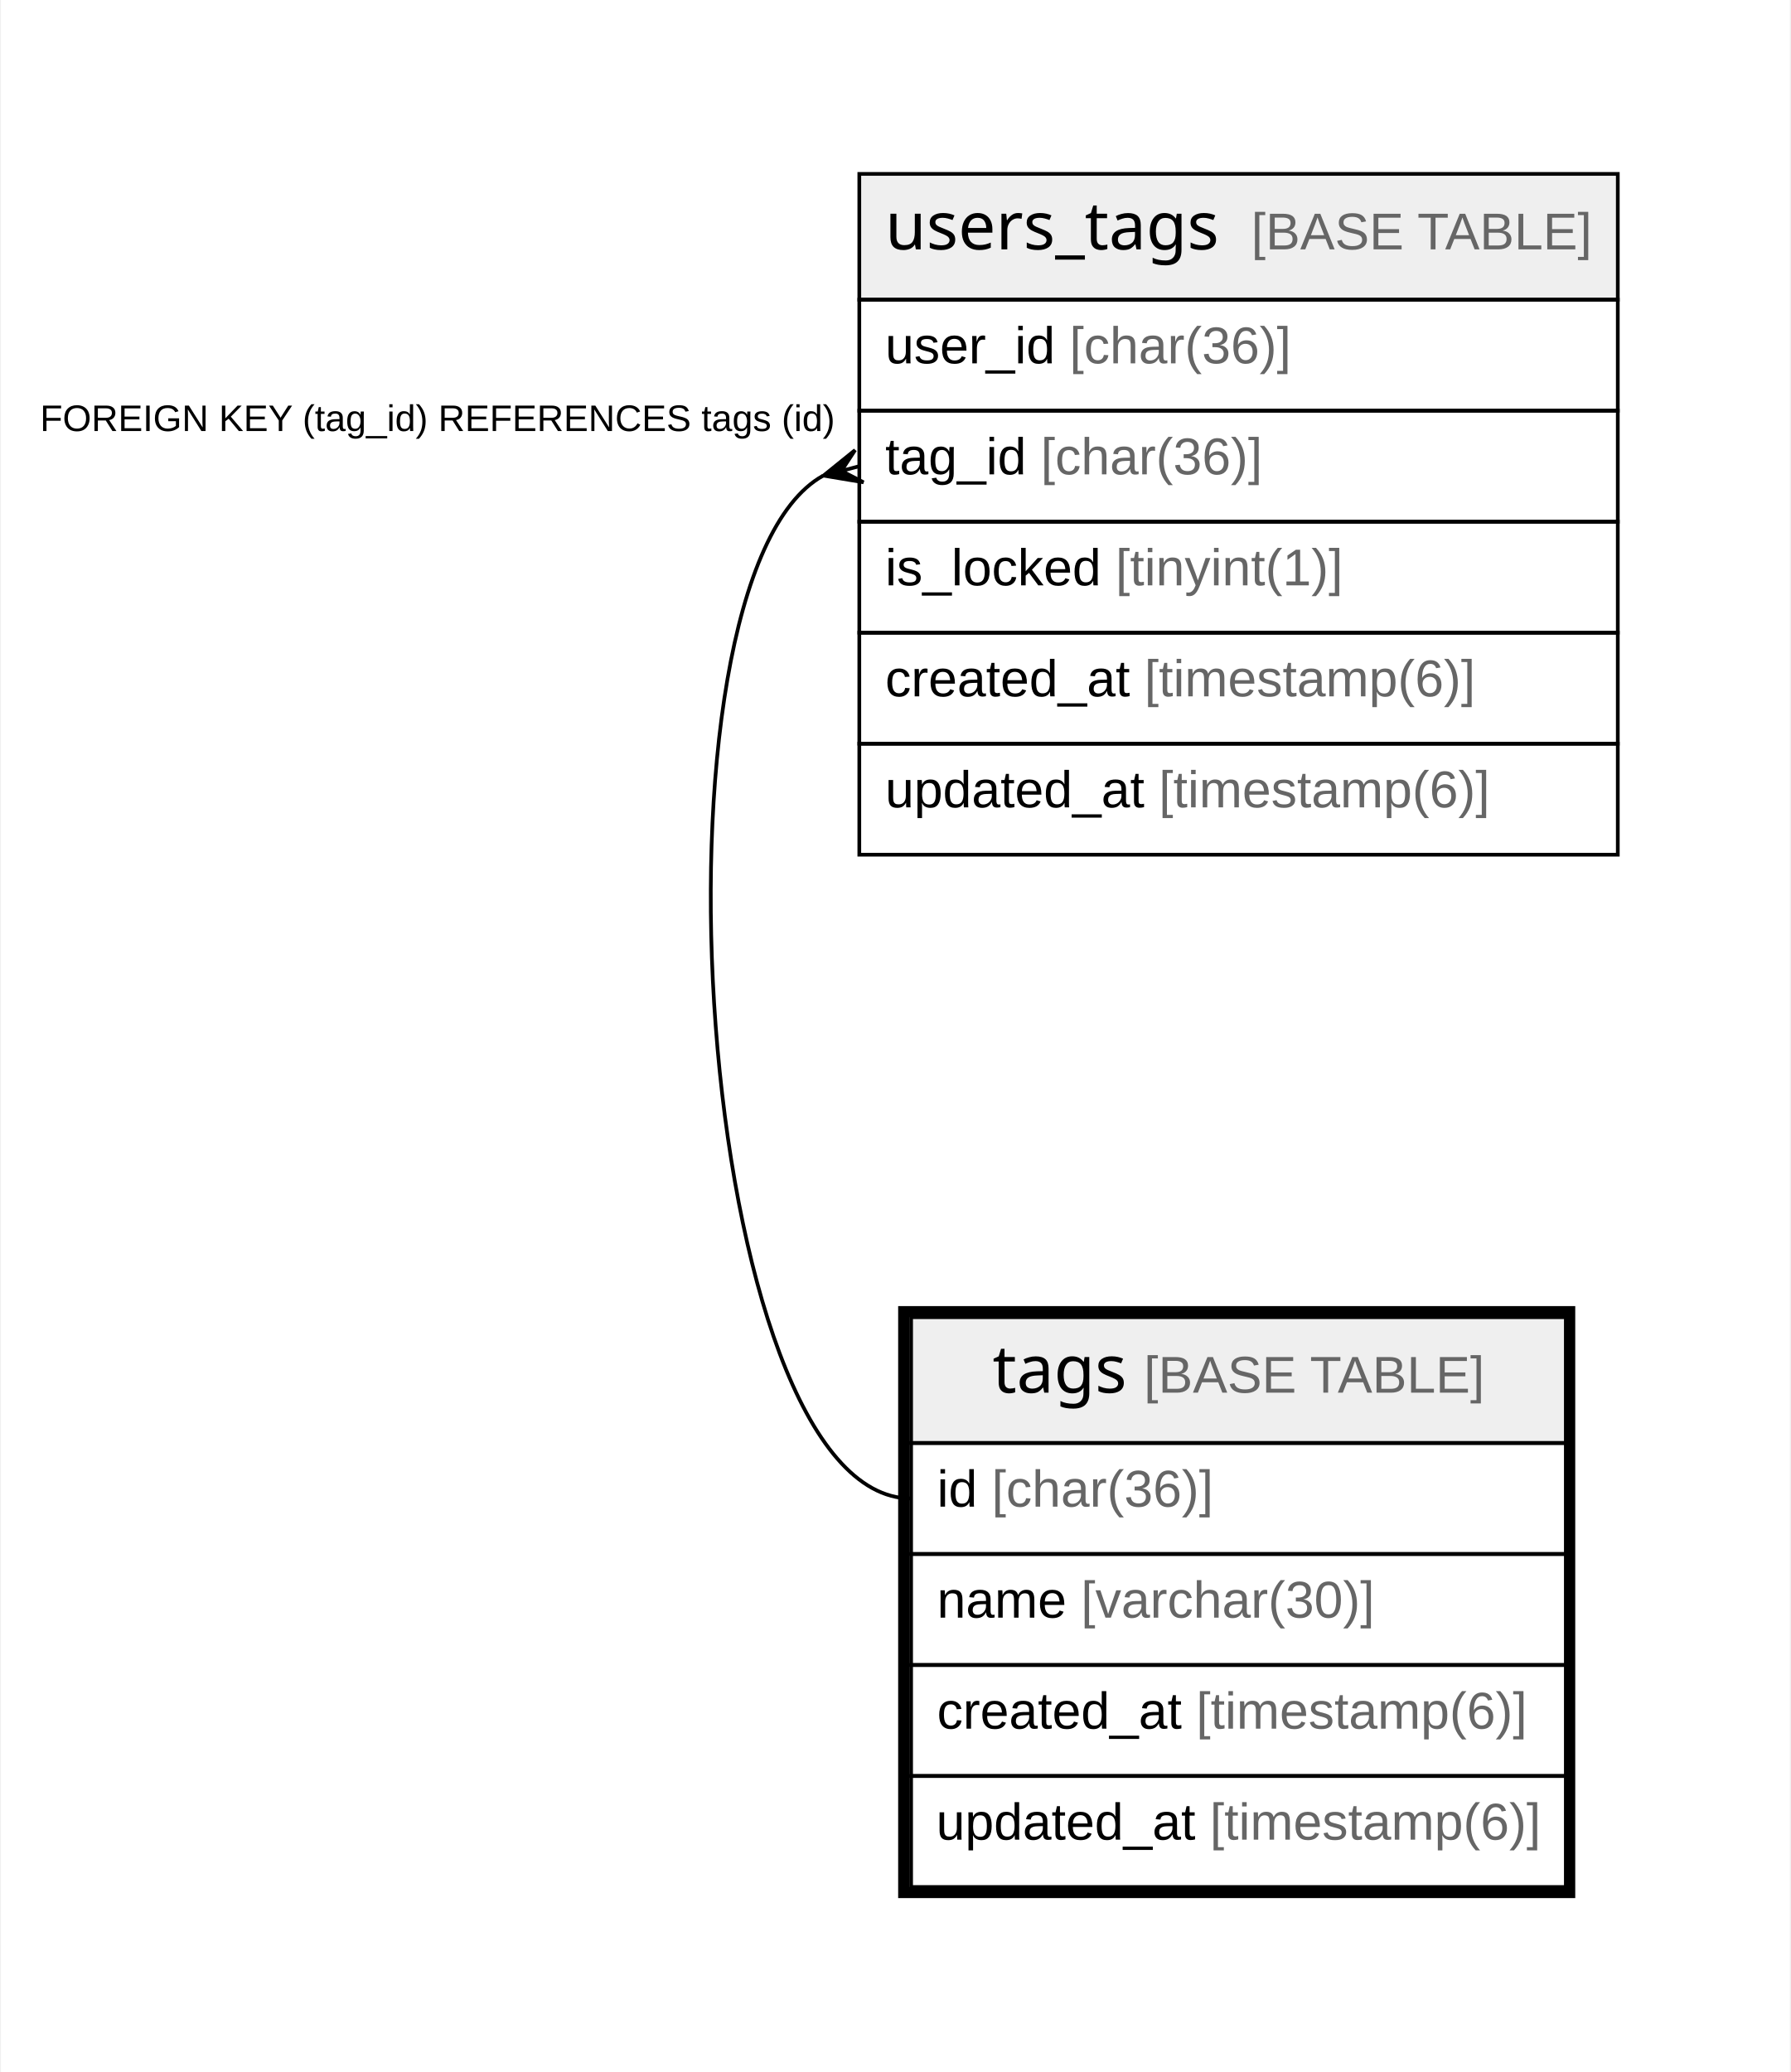
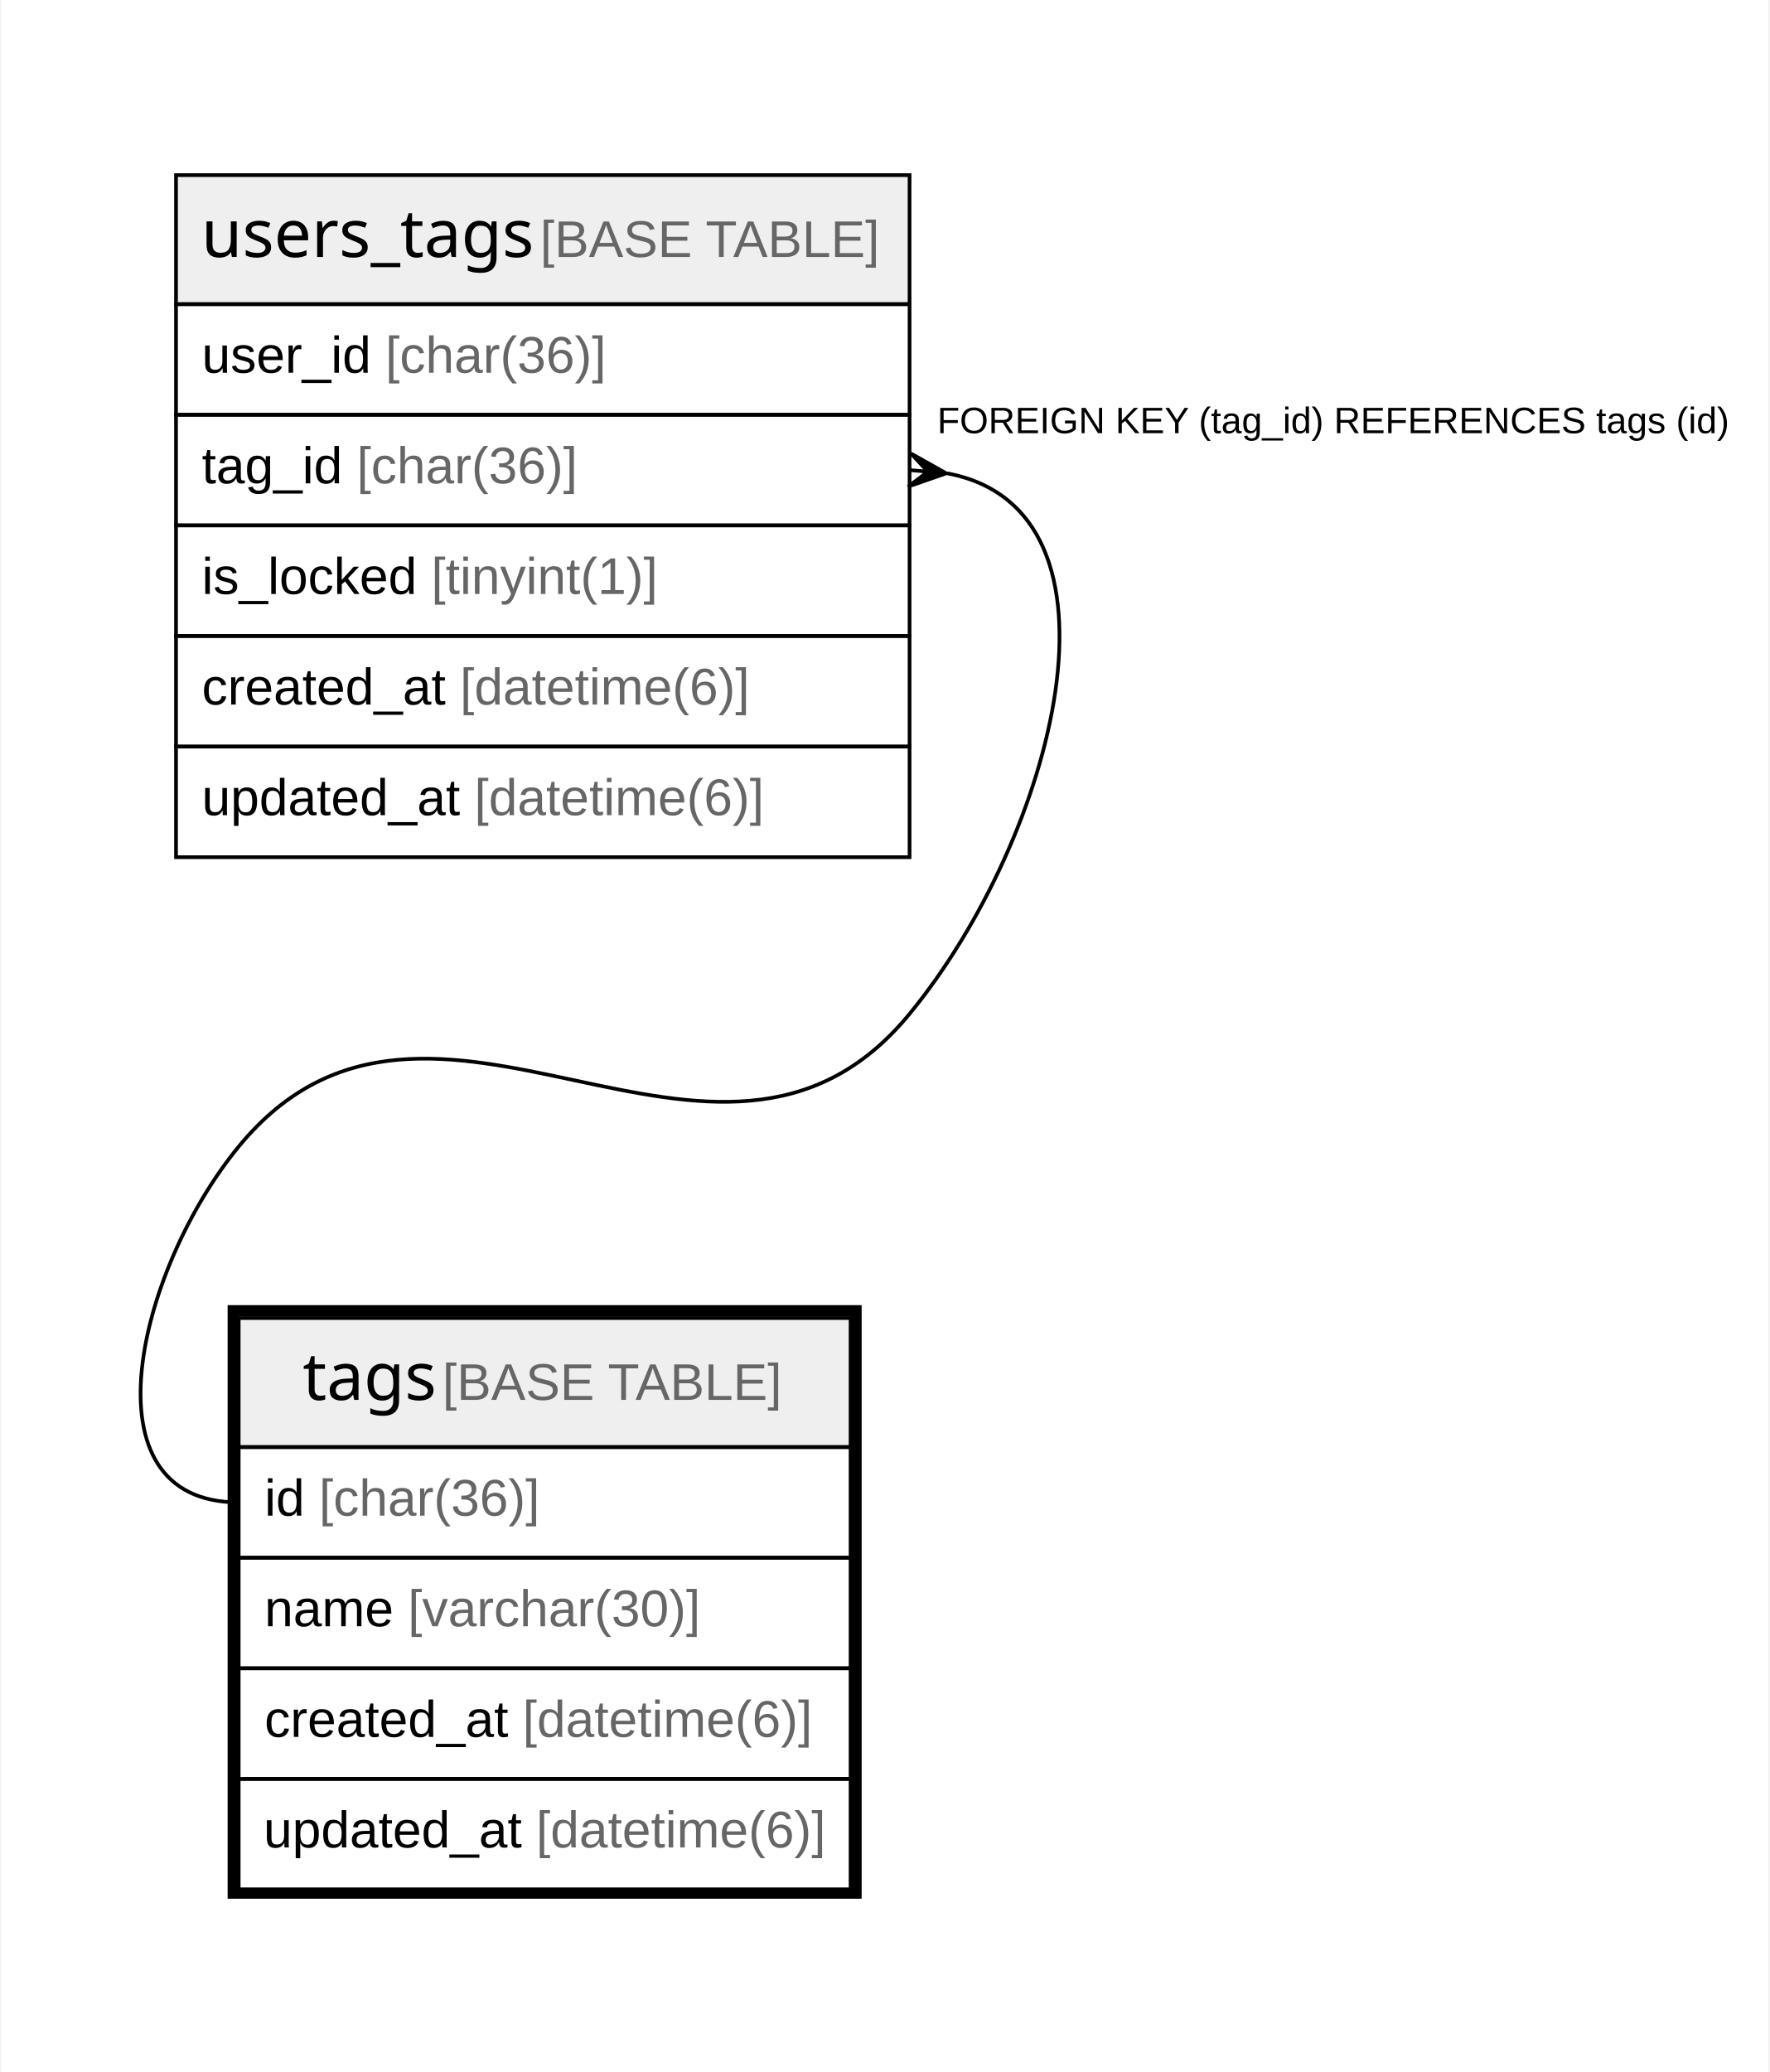
- <svg xmlns="http://www.w3.org/2000/svg" width="484pt" height="560pt" viewBox="0.00 0.00 483.50 560.00">
-   <g id="graph0" class="graph" transform="scale(1 1) rotate(0) translate(4 556)">
-     <polygon fill="#ffffff" stroke="transparent" points="-4,4 -4,-556 479.5,-556 479.5,4 -4,4" />
+ <svg xmlns="http://www.w3.org/2000/svg" width="480pt" height="562pt" viewBox="0.00 0.00 479.50 562.00">
+   <g id="graph0" class="graph" transform="scale(1 1) rotate(0) translate(4 558)">
+     <polygon fill="#ffffff" stroke="transparent" points="-4,4 -4,-558 475.5,-558 475.5,4 -4,4" />
    <g id="node1" class="node">
-       <polygon fill="#efefef" stroke="transparent" points="242,-166 242,-200 419,-200 419,-166 242,-166" />
-       <polygon fill="none" stroke="#000000" points="242,-166 242,-200 419,-200 419,-166 242,-166" />
-       <text text-anchor="start" x="264.01" y="-179.6" font-family="Arial Bold" font-size="18.00" fill="#000000">tags</text>
-       <text text-anchor="start" x="301.021" y="-179.6" font-family="Arial" font-size="14.00" fill="#000000"> </text>
-       <text text-anchor="start" x="304.91" y="-179.6" font-family="Arial" font-size="14.00" fill="#666666">[BASE TABLE]</text>
-       <polygon fill="none" stroke="#000000" points="242,-136 242,-166 419,-166 419,-136 242,-136" />
-       <text text-anchor="start" x="249" y="-148.8" font-family="Arial" font-size="14.00" fill="#000000">id </text>
-       <text text-anchor="start" x="263.786" y="-148.8" font-family="Arial" font-size="14.00" fill="#666666">[char(36)]</text>
-       <polygon fill="none" stroke="#000000" points="242,-106 242,-136 419,-136 419,-106 242,-106" />
-       <text text-anchor="start" x="249" y="-118.8" font-family="Arial" font-size="14.00" fill="#000000">name </text>
-       <text text-anchor="start" x="287.91" y="-118.8" font-family="Arial" font-size="14.00" fill="#666666">[varchar(30)]</text>
-       <polygon fill="none" stroke="#000000" points="242,-76 242,-106 419,-106 419,-76 242,-76" />
-       <text text-anchor="start" x="249" y="-88.8" font-family="Arial" font-size="14.00" fill="#000000">created_at </text>
-       <text text-anchor="start" x="319.048" y="-88.8" font-family="Arial" font-size="14.00" fill="#666666">[timestamp(6)]</text>
-       <polygon fill="none" stroke="#000000" points="242,-46 242,-76 419,-76 419,-46 242,-46" />
-       <text text-anchor="start" x="248.79" y="-58.8" font-family="Arial" font-size="14.00" fill="#000000">updated_at </text>
-       <text text-anchor="start" x="322.748" y="-58.8" font-family="Arial" font-size="14.00" fill="#666666">[timestamp(6)]</text>
-       <polygon fill="none" stroke="#000000" stroke-width="3" points="240,-44.5 240,-201.5 420,-201.5 420,-44.5 240,-44.5" />
+       <polygon fill="#efefef" stroke="transparent" points="60.5,-165.5 60.5,-200.5 226.5,-200.5 226.5,-165.5 60.5,-165.5" />
+       <polygon fill="none" stroke="#000000" points="60.5,-165.5 60.5,-200.5 226.5,-200.5 226.5,-165.5 60.5,-165.5" />
+       <text text-anchor="start" x="77.866" y="-178.3" font-family="Arial Bold" font-size="18.00" fill="#000000">tags</text>
+       <text text-anchor="start" x="111.88" y="-178.3" font-family="Arial" font-size="14.00" fill="#000000"> </text>
+       <text text-anchor="start" x="115.771" y="-178.3" font-family="Arial" font-size="14.00" fill="#666666">[BASE TABLE]</text>
+       <polygon fill="none" stroke="#000000" points="60.5,-135.5 60.5,-165.5 226.5,-165.5 226.5,-135.5 60.5,-135.5" />
+       <text text-anchor="start" x="67.5" y="-146.9" font-family="Arial" font-size="14.00" fill="#000000">id </text>
+       <text text-anchor="start" x="82.28" y="-146.9" font-family="Arial" font-size="14.00" fill="#666666">[char(36)]</text>
+       <polygon fill="none" stroke="#000000" points="60.5,-105.5 60.5,-135.5 226.5,-135.5 226.5,-105.5 60.5,-105.5" />
+       <text text-anchor="start" x="67.5" y="-116.9" font-family="Arial" font-size="14.00" fill="#000000">name </text>
+       <text text-anchor="start" x="106.399" y="-116.9" font-family="Arial" font-size="14.00" fill="#666666">[varchar(30)]</text>
+       <polygon fill="none" stroke="#000000" points="60.5,-75.5 60.5,-105.5 226.5,-105.5 226.5,-75.5 60.5,-75.5" />
+       <text text-anchor="start" x="67.5" y="-86.9" font-family="Arial" font-size="14.00" fill="#000000">created_at </text>
+       <text text-anchor="start" x="137.528" y="-86.9" font-family="Arial" font-size="14.00" fill="#666666">[datetime(6)]</text>
+       <polygon fill="none" stroke="#000000" points="60.5,-45.5 60.5,-75.5 226.5,-75.5 226.5,-45.5 60.5,-45.5" />
+       <text text-anchor="start" x="67.252" y="-56.9" font-family="Arial" font-size="14.00" fill="#000000">updated_at </text>
+       <text text-anchor="start" x="141.184" y="-56.9" font-family="Arial" font-size="14.00" fill="#666666">[datetime(6)]</text>
+       <polygon fill="none" stroke="#000000" stroke-width="3" points="59,-44.5 59,-202.5 228,-202.5 228,-44.5 59,-44.5" />
    </g>
    <g id="node2" class="node">
-       <polygon fill="#efefef" stroke="transparent" points="228,-475 228,-509 433,-509 433,-475 228,-475" />
-       <polygon fill="none" stroke="#000000" points="228,-475 228,-509 433,-509 433,-475 228,-475" />
-       <text text-anchor="start" x="234.988" y="-488.6" font-family="Arial Bold" font-size="18.00" fill="#000000">users_tags</text>
-       <text text-anchor="start" x="330.042" y="-488.6" font-family="Arial" font-size="14.00" fill="#000000"> </text>
-       <text text-anchor="start" x="333.932" y="-488.6" font-family="Arial" font-size="14.00" fill="#666666">[BASE TABLE]</text>
-       <polygon fill="none" stroke="#000000" points="228,-445 228,-475 433,-475 433,-445 228,-445" />
-       <text text-anchor="start" x="235" y="-457.8" font-family="Arial" font-size="14.00" fill="#000000">user_id </text>
-       <text text-anchor="start" x="284.807" y="-457.8" font-family="Arial" font-size="14.00" fill="#666666">[char(36)]</text>
-       <polygon fill="none" stroke="#000000" points="228,-415 228,-445 433,-445 433,-415 228,-415" />
-       <text text-anchor="start" x="235" y="-427.8" font-family="Arial" font-size="14.00" fill="#000000">tag_id </text>
-       <text text-anchor="start" x="277.034" y="-427.8" font-family="Arial" font-size="14.00" fill="#666666">[char(36)]</text>
-       <polygon fill="none" stroke="#000000" points="228,-385 228,-415 433,-415 433,-385 228,-385" />
-       <text text-anchor="start" x="235" y="-397.8" font-family="Arial" font-size="14.00" fill="#000000">is_locked </text>
-       <text text-anchor="start" x="297.255" y="-397.8" font-family="Arial" font-size="14.00" fill="#666666">[tinyint(1)]</text>
-       <polygon fill="none" stroke="#000000" points="228,-355 228,-385 433,-385 433,-355 228,-355" />
-       <text text-anchor="start" x="235" y="-367.8" font-family="Arial" font-size="14.00" fill="#000000">created_at </text>
-       <text text-anchor="start" x="305.048" y="-367.8" font-family="Arial" font-size="14.00" fill="#666666">[timestamp(6)]</text>
-       <polygon fill="none" stroke="#000000" points="228,-325 228,-355 433,-355 433,-325 228,-325" />
-       <text text-anchor="start" x="235" y="-337.8" font-family="Arial" font-size="14.00" fill="#000000">updated_at </text>
-       <text text-anchor="start" x="308.958" y="-337.8" font-family="Arial" font-size="14.00" fill="#666666">[timestamp(6)]</text>
+       <polygon fill="#efefef" stroke="transparent" points="43.5,-475.5 43.5,-510.5 242.5,-510.5 242.5,-475.5 43.5,-475.5" />
+       <polygon fill="none" stroke="#000000" points="43.5,-475.5 43.5,-510.5 242.5,-510.5 242.5,-475.5 43.5,-475.5" />
+       <text text-anchor="start" x="50.36" y="-488.3" font-family="Arial Bold" font-size="18.00" fill="#000000">users_tags</text>
+       <text text-anchor="start" x="138.386" y="-488.3" font-family="Arial" font-size="14.00" fill="#000000"> </text>
+       <text text-anchor="start" x="142.276" y="-488.3" font-family="Arial" font-size="14.00" fill="#666666">[BASE TABLE]</text>
+       <polygon fill="none" stroke="#000000" points="43.5,-445.5 43.5,-475.5 242.5,-475.5 242.5,-445.5 43.5,-445.5" />
+       <text text-anchor="start" x="50.5" y="-456.9" font-family="Arial" font-size="14.00" fill="#000000">user_id </text>
+       <text text-anchor="start" x="100.288" y="-456.9" font-family="Arial" font-size="14.00" fill="#666666">[char(36)]</text>
+       <polygon fill="none" stroke="#000000" points="43.5,-415.5 43.5,-445.5 242.5,-445.5 242.5,-415.5 43.5,-415.5" />
+       <text text-anchor="start" x="50.5" y="-426.9" font-family="Arial" font-size="14.00" fill="#000000">tag_id </text>
+       <text text-anchor="start" x="92.518" y="-426.9" font-family="Arial" font-size="14.00" fill="#666666">[char(36)]</text>
+       <polygon fill="none" stroke="#000000" points="43.5,-385.5 43.5,-415.5 242.5,-415.5 242.5,-385.5 43.5,-385.5" />
+       <text text-anchor="start" x="50.5" y="-396.9" font-family="Arial" font-size="14.00" fill="#000000">is_locked </text>
+       <text text-anchor="start" x="112.734" y="-396.9" font-family="Arial" font-size="14.00" fill="#666666">[tinyint(1)]</text>
+       <polygon fill="none" stroke="#000000" points="43.5,-355.5 43.5,-385.5 242.5,-385.5 242.5,-355.5 43.5,-355.5" />
+       <text text-anchor="start" x="50.5" y="-366.9" font-family="Arial" font-size="14.00" fill="#000000">created_at </text>
+       <text text-anchor="start" x="120.528" y="-366.9" font-family="Arial" font-size="14.00" fill="#666666">[datetime(6)]</text>
+       <polygon fill="none" stroke="#000000" points="43.5,-325.5 43.5,-355.5 242.5,-355.5 242.5,-325.5 43.5,-325.5" />
+       <text text-anchor="start" x="50.5" y="-336.9" font-family="Arial" font-size="14.00" fill="#000000">updated_at </text>
+       <text text-anchor="start" x="124.433" y="-336.9" font-family="Arial" font-size="14.00" fill="#666666">[datetime(6)]</text>
    </g>
    <g id="edge1" class="edge">
-       <path fill="none" stroke="#000000" d="M218.179,-427.416C167.662,-399.29 183.438,-151 242,-151" />
-       <polygon fill="#000000" stroke="#000000" points="218.329,-427.456 226.855,-434.352 223.165,-428.728 228,-430 228,-430 228,-430 223.165,-428.728 229.145,-425.648 218.329,-427.456 218.329,-427.456" />
-       <text text-anchor="start" x="6.564" y="-439.5" font-family="Arial" font-size="10.00" fill="#000000">FOREIGN KEY (tag_id) REFERENCES tags (id)</text>
+       <path fill="none" stroke="#000000" d="M252.791,-429.594C305.287,-419.677 281.758,-330.784 242.5,-283 190.156,-219.288 112.844,-310.712 60.5,-247 33.274,-213.861 17.611,-150.5 60.5,-150.5" />
+       <polygon fill="#000000" stroke="#000000" points="252.462,-429.623 242.105,-426.017 247.481,-430.061 242.5,-430.5 242.5,-430.5 242.5,-430.5 247.481,-430.061 242.895,-434.983 252.462,-429.623 252.462,-429.623" />
+       <text text-anchor="start" x="249.995" y="-440.5" font-family="Arial" font-size="10.00" fill="#000000">FOREIGN KEY (tag_id) REFERENCES tags (id)</text>
    </g>
  </g>
</svg>
